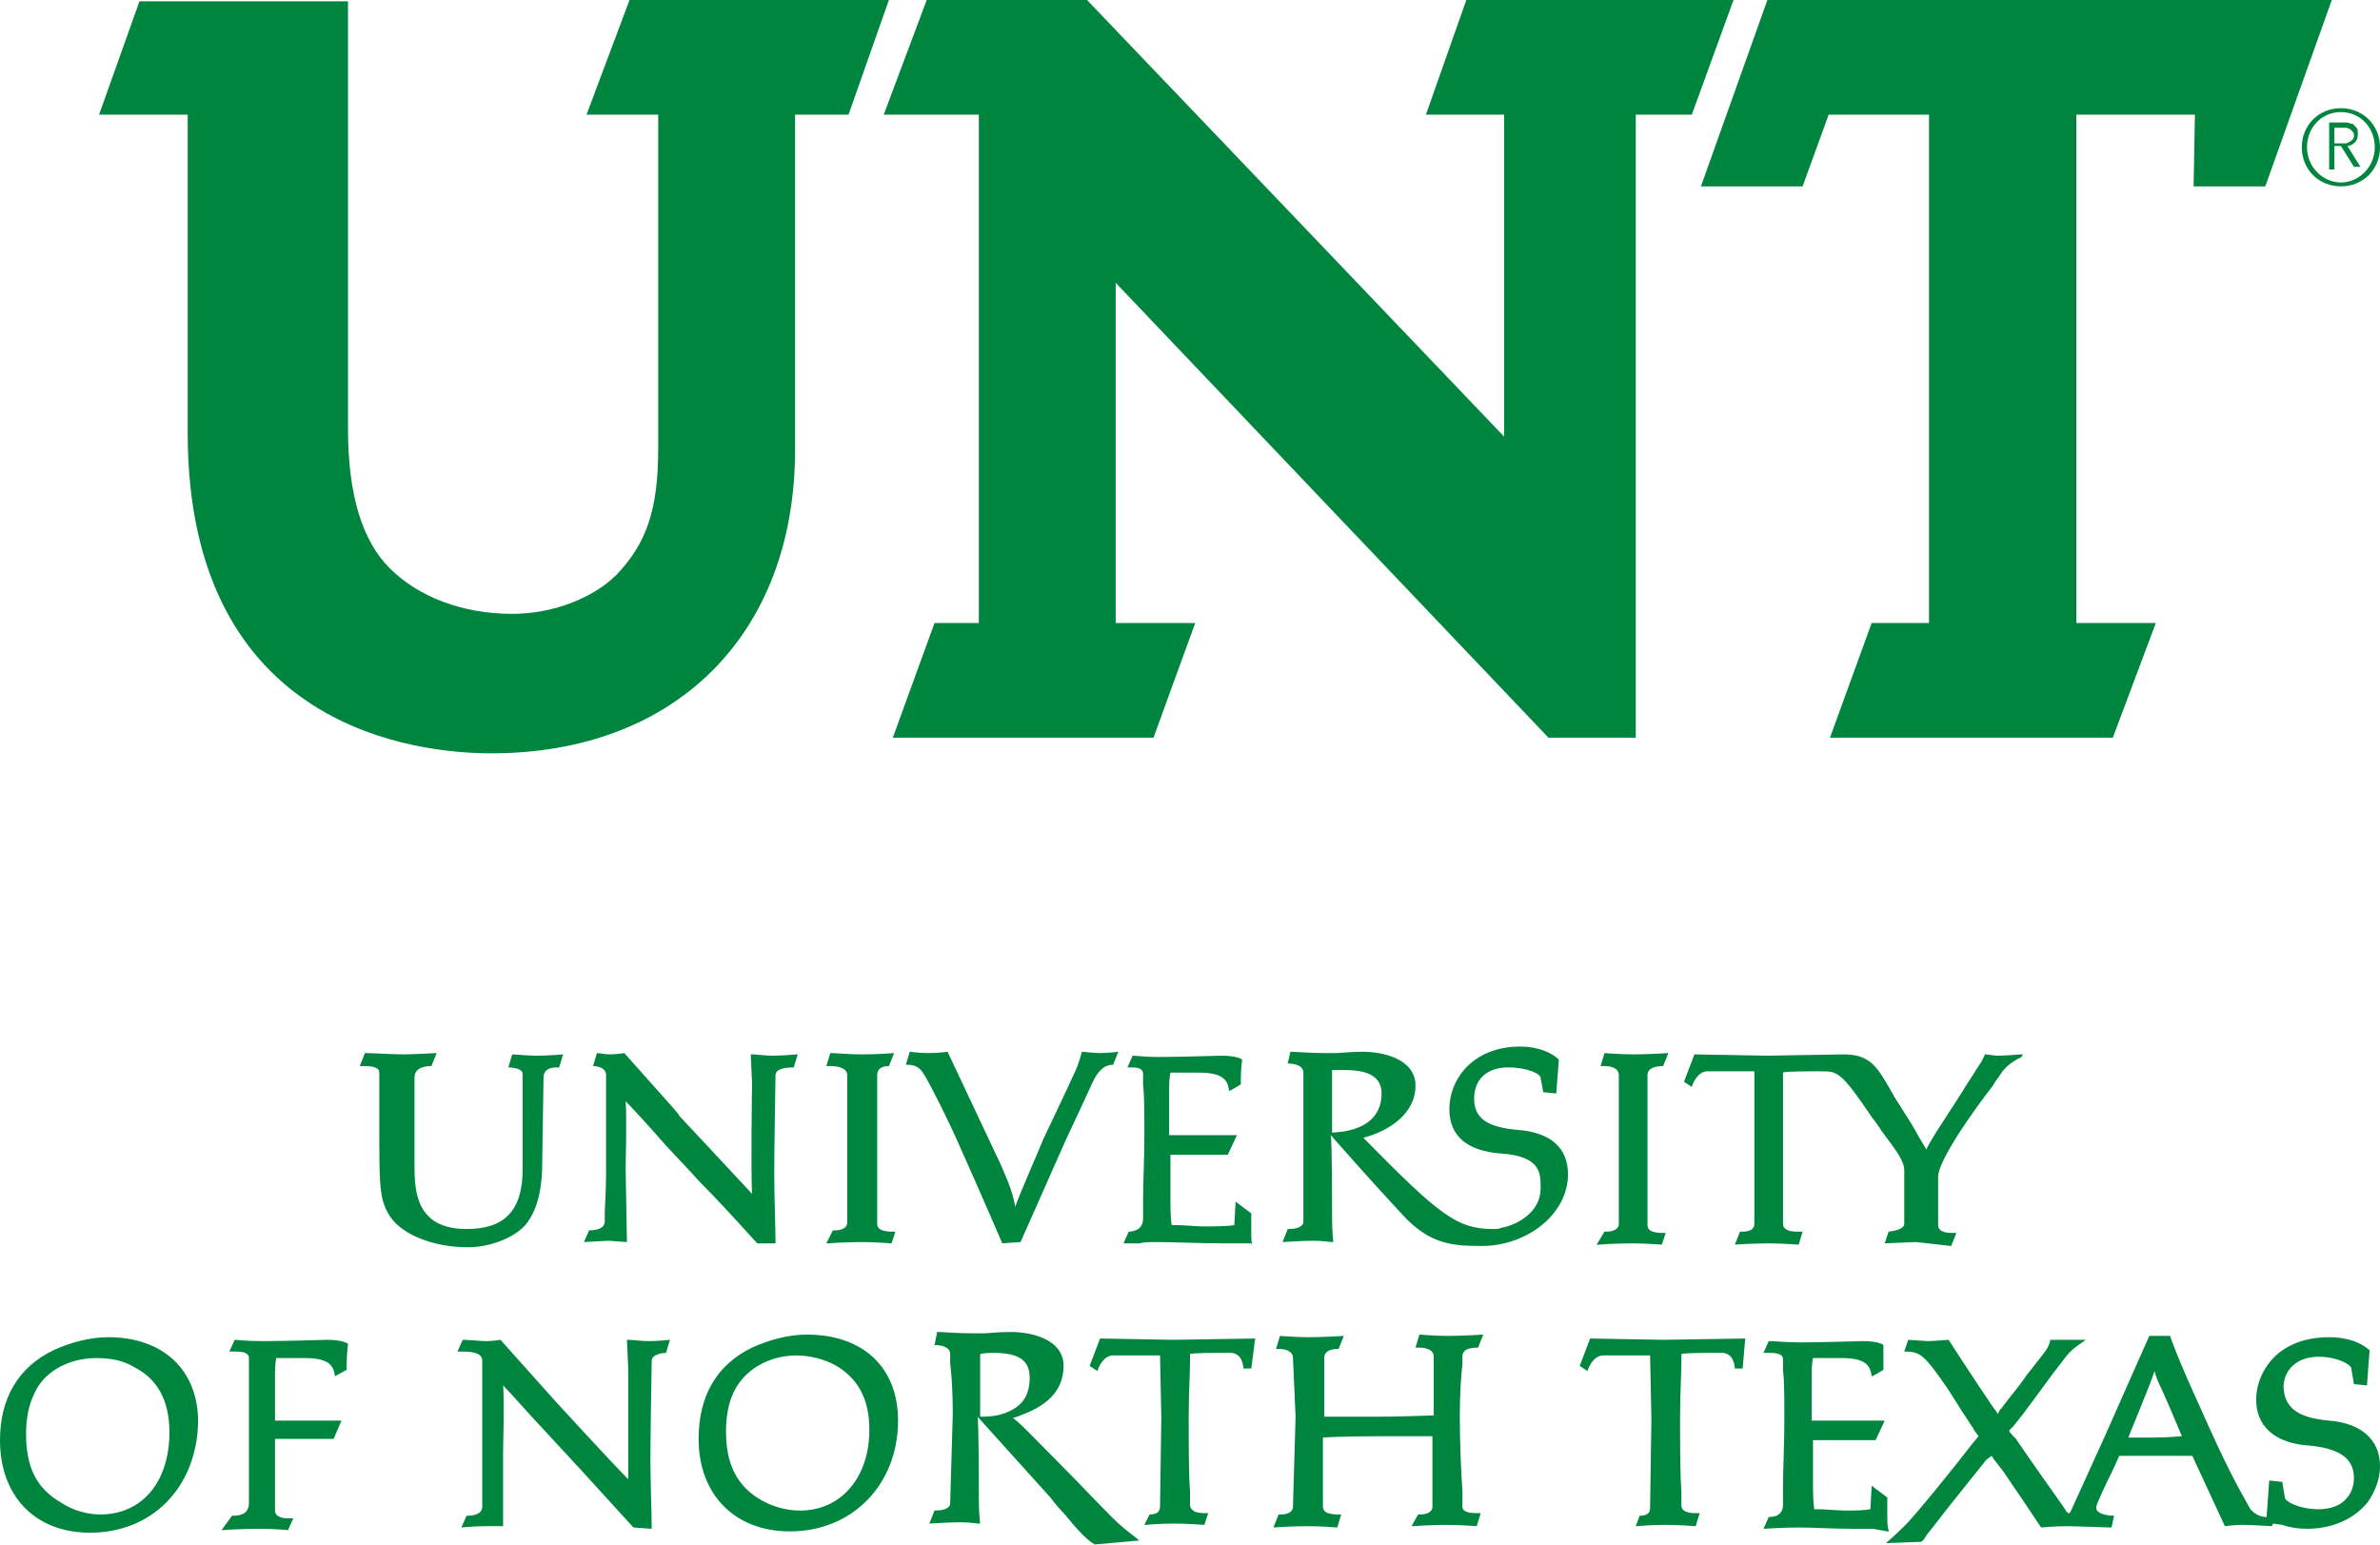
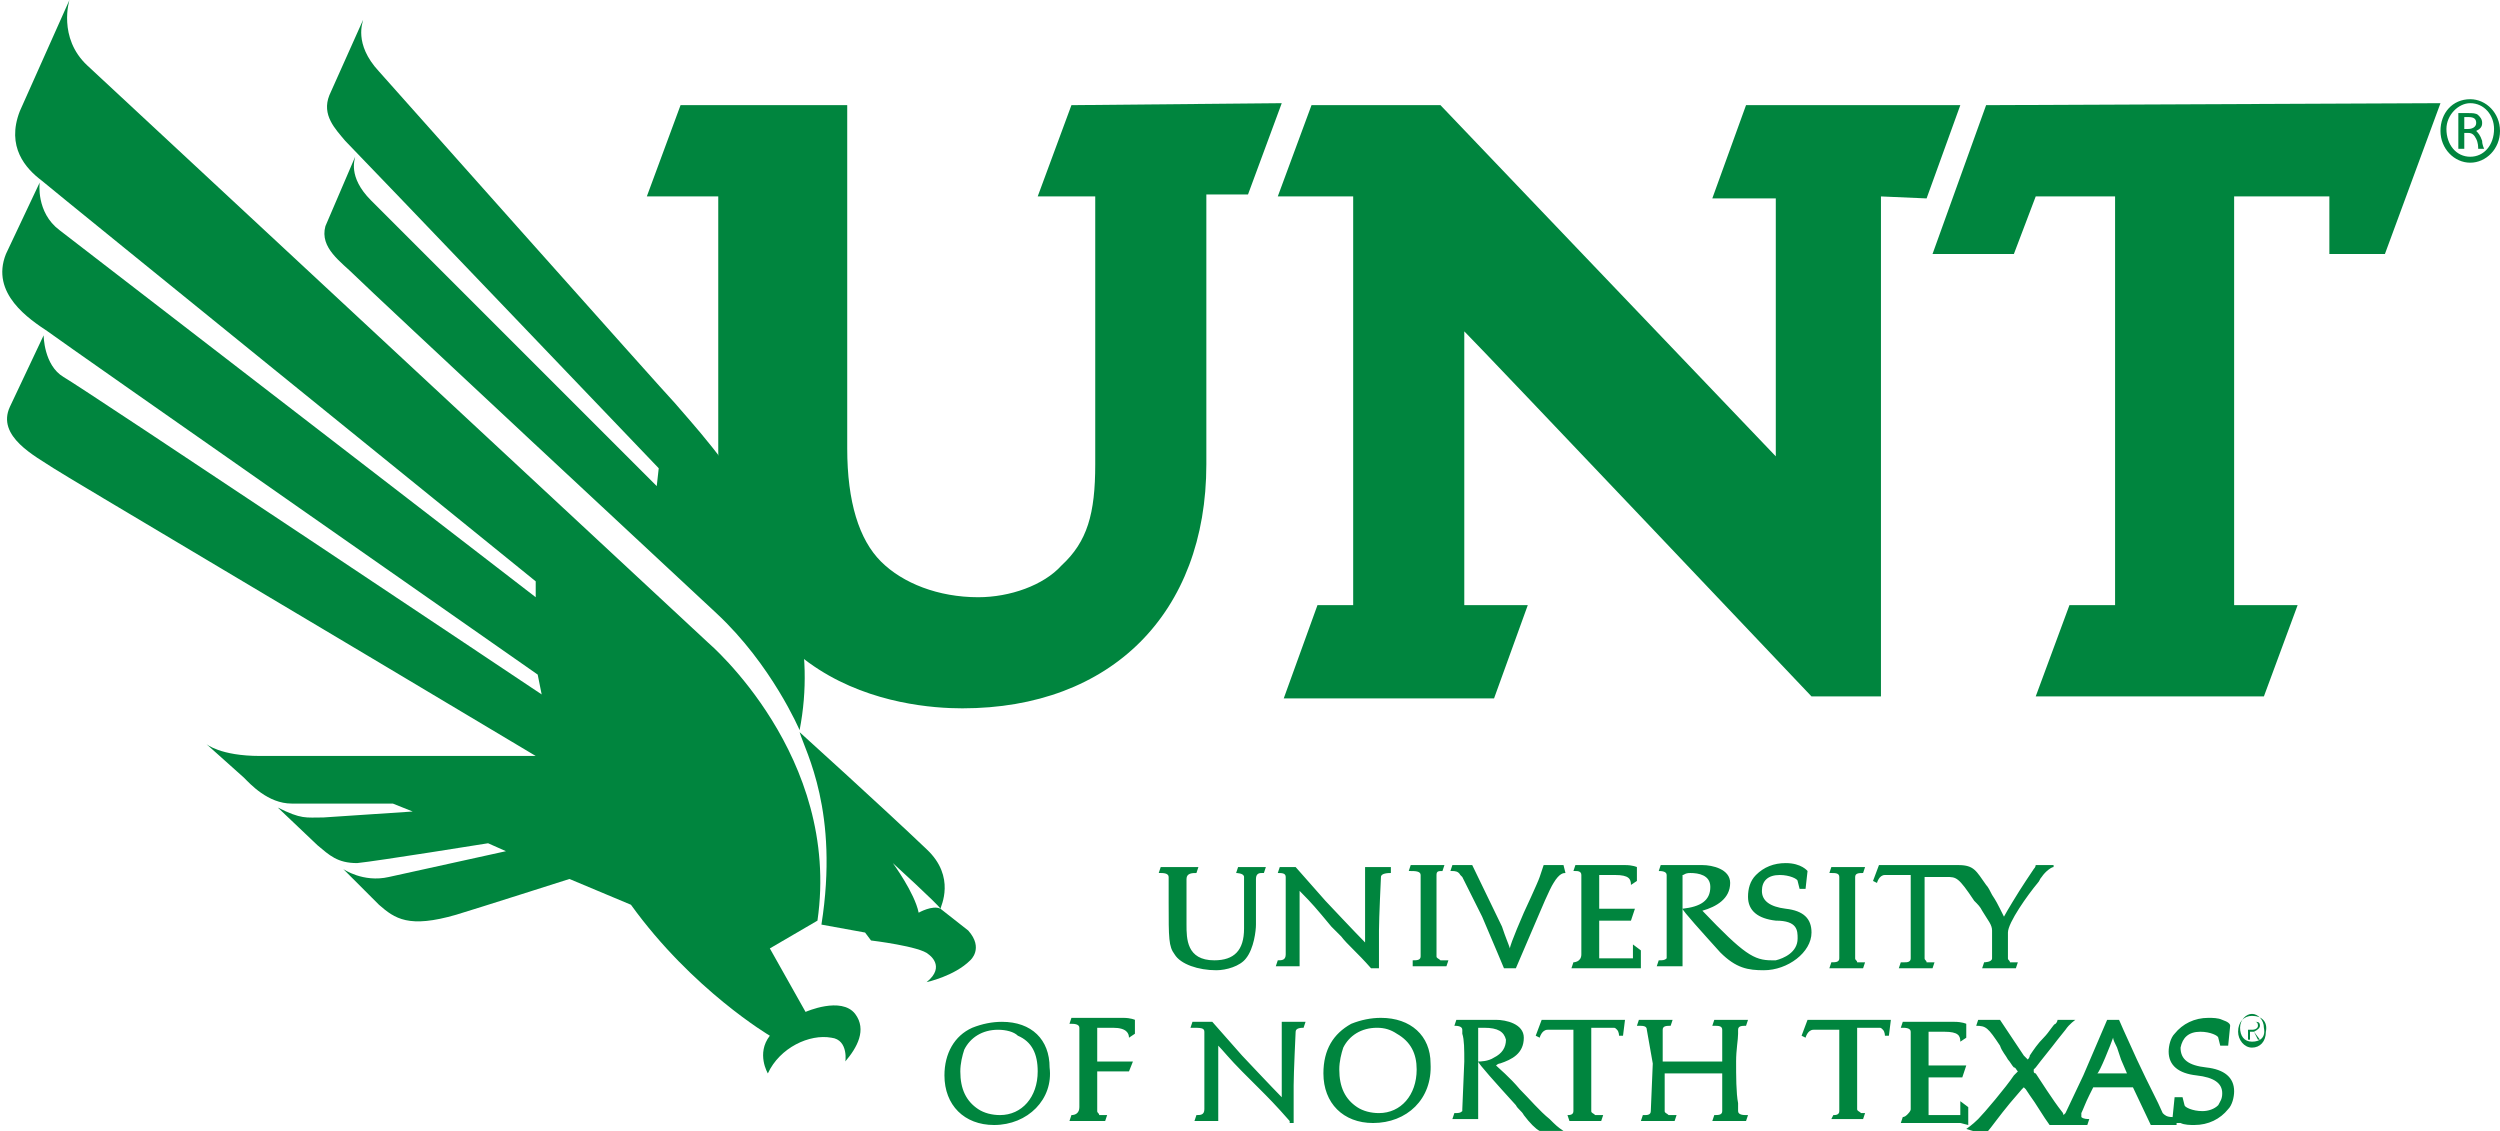
- <svg xmlns="http://www.w3.org/2000/svg" version="1.1" id="Layer_1" x="0" y="0" viewBox="0 0 182.6 118.5" xml:space="preserve">
-   <style>.st0{fill:#00853e}</style>
-   <path class="st0" d="M135.6 0l-5.1 14.3h7.8l2-5.5h7.7v39h-4.4l-3.2 8.8h21.7l3.3-8.8h-6.1v-39h9.1l-.1 5.5h5.5L178.9 0zM48.3 0L45 8.8h5.5v25.6c0 4.7-.9 7.3-3.2 9.7-1.8 1.8-4.9 3-8 3-3.8 0-7.2-1.3-9.4-3.5-2.1-2.1-3.2-5.6-3.2-10.7V.1h-16L7.6 8.8h6.8v24.4c0 22.9 17.8 24.6 23.3 24.6 14.1 0 23.3-9.1 23.3-23.3V8.8h4.1L68.2 0H48.3z" />
-   <path class="st0" d="M125.5 8.8v47.8h-6.7S87.7 23.9 85.6 21.7v26.1h6.1l-3.2 8.8h-20l3.2-8.8h3.4v-39h-7.3L71.1 0h12.3s23.7 24.8 32 33.5V8.8h-6l3.1-8.8H133l-3.2 8.8h-4.3zM35.9 95.7c-2.7 0-5.1-1-6-2.4-.8-1.3-.8-2.2-.8-7.2v-3.8c0-.5-.8-.5-1.2-.5h-.3l.4-1h.1c.4 0 2.1.1 2.8.1.7 0 2.6-.1 2.6-.1l-.4 1c-.5 0-1.3.1-1.3.9v6.6c0 1.9 0 5 4 5 2.9 0 4.3-1.4 4.3-4.6v-7.3c0-.5-1.1-.5-1.1-.5l.3-1c.2 0 1.2.1 1.9.1.9 0 2-.1 2-.1l-.3 1h-.2c-.4 0-1 .1-1 .8l-.1 6.6c0 1-.1 3.3-1.3 4.7-1 1.1-2.9 1.7-4.4 1.7m22.2-.3c-2-2.2-3.2-3.5-4.2-4.5-.5-.5-.9-1-1.3-1.4l-1.5-1.6c-1.4-1.6-2.5-2.8-3.1-3.4.1 1 0 5.1 0 5.1l.1 5.7-1.4-.1-1.9.1.4-.9c.5 0 1.2-.1 1.2-.7v-.6c0-.6.1-1.5.1-3.2v-7.4c0-.6-.7-.7-1-.7l.3-1c.2 0 .6.1 1 .1.5 0 1.1-.1 1.1-.1 4.2 4.7 4.2 4.7 4.2 4.8 0 0 4.5 4.8 5.6 6-.1-1.8 0-8.5 0-8.5l-.1-2.2h.1c.3 0 1 .1 1.6.1.7 0 1.9-.1 1.9-.1l-.3 1c-.3 0-1.4 0-1.4.6 0 0-.1 5.9-.1 7.5 0 1.7.1 4.2.1 5.4h-1.4zm5.8-1h.2c.3 0 .9-.1.9-.6V82.5c0-.6-.8-.7-1.3-.7h-.3l.3-1h.1c.3 0 1.3.1 2.4.1 1.2 0 2.4-.1 2.4-.1l-.4 1c-.4 0-.9.1-.9.7v11.4c0 .2.1.4.4.5s.6.1.8.1h.2l-.3.9c-.2 0-1.1-.1-2.3-.1-1.3 0-2.6.1-2.6.1h-.1l.5-1zm13 1s-1.5-3.5-3.2-7.3c-1-2.3-2.2-4.6-2.7-5.5l-.2-.3c-.3-.5-.8-.6-1.1-.6h-.2l.3-1c.1 0 .7.1 1.4.1.8 0 1.5-.1 1.5-.1l4.1 8.7c.7 1.6.9 2.2 1.1 3.2.1-.5 2.1-5 2.1-5.1 0 0 2-4.2 2.4-5.1.4-.8.6-1.7.6-1.7.2 0 .9.1 1.4.1.6 0 1.4-.1 1.4-.1l-.4 1c-.4 0-1 .1-1.6 1.4-.4.9-2 4.3-2 4.3l-3.5 7.9-1.4.1zm36.8.2c-2.2 0-4-.1-6.1-2.4-2.7-2.9-5.4-6-5.5-6.1.1.6.1 5.1.1 6.3 0 1.2.1 1.9.1 1.9h-.1c-.2 0-.7-.1-1.4-.1-.9 0-2.4.1-2.4.1l.4-1c.6 0 .9-.1 1.1-.3.1-.1.1-.2.1-.3V82.3c0-.6-.8-.7-1.2-.7l.2-.9h.1c.3 0 1.5.1 2.4.1h1c.4 0 .9-.1 2.1-.1 1.4 0 4 .5 4 2.6 0 2.2-2.1 3.5-4 4 5.9 6 7.2 7 10 7 .2 0 .4 0 .6-.1 1.2-.2 3-1.2 3-3 0-1.1.1-2.5-3.1-2.7-2.5-.2-3.9-1.3-3.9-3.4 0-1.1.4-2.2 1.2-3.1 1-1.1 2.5-1.7 4.2-1.7 2.1 0 3 1 3 1l-.2 2.6-1-.1-.2-1.1c0-.3-1-.8-2.5-.8-1.6 0-2.6.9-2.6 2.4s1 2.2 3.4 2.4c2.5.2 3.8 1.4 3.8 3.4 0 3.1-3.2 5.5-6.6 5.5m-11.5-13.5v4.8c2.5-.1 3.8-1.2 3.8-3 0-1.6-1.6-1.8-2.9-1.8h-.9M6.9 117.6c-4.2 0-6.9-2.8-6.9-7.1 0-3.2 1.4-5.6 4.1-6.9 1.3-.6 2.8-1 4.2-1 4.2 0 6.9 2.5 6.9 6.5-.1 5-3.5 8.5-8.3 8.5m.5-13.4c-2.2 0-4.1 1.1-4.8 2.8-.4.8-.6 1.9-.6 3 0 2.6.8 4.2 2.7 5.3.9.6 2 .9 3 .9 3.2 0 5.3-2.5 5.3-6.3 0-2.4-.9-4.1-2.7-5-.8-.5-1.8-.7-2.9-.7m115.7-9.7h.2c.3 0 .9-.1.9-.6V82.5c0-.6-.7-.7-1.1-.7h-.3l.3-1c.2 0 1.1.1 2.2.1 1.2 0 2.7-.1 2.7-.1l-.4 1c-.5 0-1.2.1-1.2.7V94c0 .2.1.4.4.5s.6.1.8.1h.2l-.3.9c-.2 0-1.1-.1-2.3-.1-1.3 0-2.6.1-2.6.1h-.1l.6-1zm23.9.8l-2.4.1.3-.9s1.2-.1 1.2-.6v-4.1c0-.7-.6-1.5-1.5-2.7-.3-.4-.6-.9-1-1.4-2.3-3.4-2.6-3.5-3.8-3.5-1.3 0-2.9 0-3 .1v11.6c0 .2.1.4.4.5.2.1.6.1.8.1h.3l-.3 1c-.2 0-1.1-.1-2.3-.1-1.3 0-2.6.1-2.6.1l.4-1h.2c.4 0 .9-.1.9-.6V82.2H131c-.8 0-1.2 1.1-1.2 1.2l-.6-.4.8-2.1 5.6.1 5.8-.1c2.1 0 2.6.9 3.8 3 .2.4.5.8.8 1.3.5.8.9 1.4 1.2 2l.6 1c.2-.6 2-3.2 3.1-5 .6-.9 1-1.6 1.1-1.7l.3-.6h.1c.1 0 .5.1.9.1.5 0 1.8-.1 1.8-.1h.1l-.1.2c-.2.1-1.1.5-1.6 1.3-.1.2-.4.5-.6.9-1.4 1.8-4.2 5.7-4.2 7V94c0 .2.1.4.4.5.2.1.5.1.7.1h.3l-.4 1-2.7-.3zm-129.2 21c.6 0 1.3-.1 1.3-1v-11.1c0-.5-.7-.5-1.2-.5h-.3l.4-.9c.2 0 .8.1 2.2.1 1.6 0 4.9-.1 4.9-.1 1.2 0 1.6.3 1.6.3s-.1.8-.1 1.5v.5l-.9.5c-.1-.7-.3-1.4-2.3-1.4h-2.2s-.1.4-.1 1.1v3.7h5.1l-.6 1.4h-4.5v5.5c0 .2.1.4.4.5.2.1.5.1.7.1h.3l-.4.9c-.2 0-.9-.1-2.2-.1-1.4 0-2.8.1-2.8.1H17l.8-1.1zm76-20.9c-1.7 0-3.8-.1-5-.1-.5 0-1 0-1.4.1h-1.2l.4-.9c.1 0 1.1 0 1.1-1v-1.4c0-1.3.1-3.3.1-5.1 0-1.5 0-2.9-.1-3.8v-.8c0-.5-.6-.5-.9-.5h-.3l.4-.9c.2 0 1.1.1 1.9.1 1.6 0 4.9-.1 4.9-.1 1.3 0 1.6.3 1.6.3s-.1.8-.1 1.4v.5s-.8.5-.9.5c-.1-.7-.3-1.4-2.3-1.4h-2.2s-.1.4-.1 1.1v3.7h5.2l-.7 1.5h-4.4v2.9c0 1.2 0 2 .1 2.5h.4c.5 0 1.5.1 2 .1.8 0 1.8 0 2.4-.1l.1-1.8 1.2.9v1.7c0 .6.1.8.1.8l-.1-.2h-2.2zm-45.2 21.8c-2-2.2-3.2-3.5-4.1-4.5-.5-.5-.9-1-1.3-1.4L42 110c-1.6-1.7-2.8-3.1-3.4-3.7.1 1 0 5.1 0 5.1v5.7h-1.3c-.9 0-1.9.1-1.9.1l.4-.9c.5 0 1.2-.1 1.2-.7v-11.2c0-.5-.5-.7-1.6-.7h-.3l.4-.9h.1c.3 0 1.3.1 1.7.1.5 0 1.1-.1 1.1-.1l4.2 4.7s4.4 4.8 5.6 6V105l-.1-2.2h.1c.3 0 1 .1 1.6.1.7 0 1.6-.1 1.6-.1l-.3 1c-.2 0-1.1.1-1.1.6 0 0-.1 5.9-.1 7.5 0 1.7.1 4.2.1 5.4l-1.4-.1zm35.4 1.3c-.6-.3-1.4-1.2-2.3-2.3-.4-.4-.8-.9-1.2-1.4-2.7-3-5.4-6-5.5-6.1.1.6.1 5.1.1 6.3 0 1.2.1 1.9.1 1.9h-.1c-.2 0-.7-.1-1.4-.1-.9 0-2.4.1-2.4.1l.4-1c.6 0 .9-.1 1.1-.3.1-.1.1-.2.1-.3l.2-6.8c0-1.8-.1-3.1-.2-3.9v-.7c0-.6-.8-.7-1.2-.7l.2-1h.1c.3 0 1.5.1 2.5.1h1c.4 0 .9-.1 2.1-.1 1.4 0 4 .5 4 2.6 0 2.2-1.7 3.2-3.3 3.8-.2.1-.6.2-.6.2.4.2 1.8 1.7 3.5 3.4 1.4 1.4 2.9 3 4.1 4.2.7.7 1.1 1 2 1.7l.1.1-3.4.3zm-7.8-14.7c-.8 0-1 .1-1 .1v4.8c.4 0 1.4 0 2.2-.4 1.1-.5 1.6-1.3 1.6-2.6s-.8-1.9-2.8-1.9m-15.6 13.7c-4.2 0-7-2.8-7-7.1 0-3.3 1.4-5.7 4.1-7 1.3-.6 2.8-1 4.2-1 4.3 0 7 2.5 7 6.6 0 4.9-3.5 8.5-8.3 8.5m.5-13.5c-2.1 0-4 1.1-4.8 2.8-.4.8-.6 1.9-.6 3 0 2.5.8 4.2 2.7 5.3.9.5 1.9.8 3 .8 3.1 0 5.3-2.5 5.3-6.2 0-2.4-.9-4-2.7-5-.8-.4-1.8-.7-2.9-.7m27.1 12.2c.4 0 .8-.1.8-.6l.1-6.8-.1-4.8h-3.6c-.8 0-1.2 1.1-1.2 1.2l-.6-.4.8-2.1 5.6.1 6.3-.1-.3 2.3h-.6s0-.5-.3-.9c-.2-.2-.4-.3-.7-.3-1.3 0-3 0-3.1.1v.6c0 .9-.1 2.5-.1 4.2 0 2.1 0 4.4.1 5.7v1.1c0 .2.2.4.4.5.3.1.6.1.8.1h.2l-.3.9c-.2 0-1.1-.1-2.3-.1-1.3 0-2.2.1-2.2.1h-.1l.4-.8zm20.6 0h.2c.3 0 .9-.1.9-.6v-5.4h-4.3c-2.8 0-4.1.1-4.1.1v5.3c0 .2.1.4.4.5s.6.1.8.1h.2l-.3 1c-.2 0-1.1-.1-2.3-.1-1.3 0-2.6.1-2.6.1l.4-1h.2c.3 0 .9-.1.9-.6l.2-6.9-.2-4.5c0-.6-.7-.7-1.1-.7h-.2l.3-1c.2 0 1.1.1 2.2.1 1.2 0 2.7-.1 2.7-.1l-.4 1c-.5 0-1.1.1-1.1.7v4.5h4.1c1.7 0 4.3-.1 4.3-.1v-4.5c0-.6-.7-.7-1.1-.7h-.3l.3-1c.2 0 1.1.1 2.2.1 1.2 0 2.7-.1 2.7-.1l-.4 1c-.6 0-1.2.1-1.2.7v.6c-.1.8-.2 2.3-.2 3.9 0 2.1.1 4.4.2 5.8v1.2c0 .5.8.5 1.2.5h.2l-.3 1c-.2 0-1.1-.1-2.3-.1-1.3 0-2.6.1-2.6.1h-.1l.5-.9zm35.9 2.2s.8-.7 1.5-1.4c.8-.8 3.8-4.5 5.1-6.2l.5-.6c-.2-.3-.4-.5-.4-.6-.3-.4-.5-.8-.8-1.2-.3-.5-.7-1.1-1.2-1.9-1.8-2.6-2.1-2.8-3.3-2.8l.3-.9 1.5.1c.4 0 1.6-.1 1.6-.1s2.2 3.4 3.3 5l.5.7c0-.1.1-.3.3-.5.5-.7 1.3-1.6 1.9-2.5.8-1 1.5-1.9 1.6-2.1.2-.4.2-.6.2-.6h2.7c0 .1-.9.5-1.5 1.3l-1 1.3c-.9 1.2-2.1 2.9-3 4l-.3.3c-.1.1 0 .2.1.3.1.1.2.3.3.3.6.9 2.7 3.9 3.7 5.3.2.3.3.5.4.5.1 0 .1 0 .2-.2l2.5-5.5 3.5-7.9h1.6c0 .1.7 2 2.4 5.7 1.9 4.3 2.7 5.7 3.7 7.5.1.2.6.7 1.3.7l.2-2.8 1 .1.2 1.2c0 .3 1.1.9 2.6.9.9 0 1.7-.3 2.1-.8.4-.4.6-1 .6-1.6 0-1.5-1.1-2.3-3.6-2.5s-3.9-1.5-3.9-3.5c0-.9.3-1.9.9-2.7 1-1.4 2.7-2.1 4.7-2.1.7 0 1.3.1 1.9.3.8.3 1.2.7 1.2.7l-.2 2.7-1-.1-.2-1.2c0-.3-1.1-.9-2.5-.9-1.6 0-2.6.9-2.7 2.2 0 1.7 1.1 2.5 3.5 2.7 2.5.2 3.9 1.5 3.9 3.5 0 .9-.3 1.8-.9 2.7-1 1.3-2.7 2.1-4.7 2.1-.7 0-1.3-.1-1.9-.3l-.7-.1-.1.2c-.2 0-1.5-.1-2.2-.1s-1.4.1-1.4.1l-2.5-5.4h-5.6l-.6 1.3c-.5 1-1 2.1-1.1 2.4-.1.2-.1.4 0 .5.2.3.9.4 1.3.4l-.2.9h-.1c-.4 0-2.6-.1-3.3-.1-1 0-2 .1-2 .1-.8-1.2-2-3-2.9-4.3l-.7-.9c-.1-.1-.1-.2-.2-.3l-.4.3-1.6 2c-1.3 1.6-2.9 3.7-3 3.8-.2.4-.4.5-.4.5l-2.7.1zm18.6-8.1h1.9c1.1 0 2.2-.1 2.2-.1l-.8-1.9-.7-1.6c-.3-.6-.5-1.1-.6-1.5-.3 1-2 5-2 5.1-.1 0-.1 0 0 0m-37.5 6c.4 0 .8-.1.8-.6l.1-6.8-.1-4.9H123c-.8 0-1.2 1.1-1.2 1.2l-.6-.4.8-2.1 5.6.1 6.3-.1-.2 2.3h-.6s0-.5-.3-.9c-.2-.2-.4-.3-.7-.3-1.3 0-3 0-3.1.1v.6c0 .9-.1 2.5-.1 4.2 0 2.1 0 4.4.1 5.7v1.1c0 .2.1.4.4.5.2.1.5.1.8.1h.2l-.3 1c-.2 0-1.1-.1-2.3-.1-1.3 0-2.2.1-2.2.1h-.1l.3-.8z" />
-   <path class="st0" d="M143.7 117.3h-1.6c-1.4 0-3.1-.1-4.2-.1-.9 0-2.6.1-2.6.1l.4-.9s.3 0 .6-.1c.4-.2.5-.5.5-.9V114c0-1.3.1-3.2.1-5.1 0-1.5 0-2.9-.1-3.8v-.8c0-.5-.7-.5-1.2-.5h-.3l.4-.9h.1c.3 0 1.4.1 2.2.1 1.6 0 4.9-.1 4.9-.1 1.3 0 1.6.3 1.6.3v1.9s-.8.5-.9.5c-.1-.7-.3-1.4-2.3-1.4h-2.2s-.1.4-.1 1.1v3.7h5.6l-.7 1.5h-4.8v2.8c0 1.2 0 2 .1 2.5h.3c.5 0 1.5.1 2.1.1.8 0 1.3 0 1.9-.1l.1-1.8 1.2.9v1.7c0 .6.1.8.1.8v.1h-.1l-1.1-.2zM179.6 8.6c1.5 0 2.6 1.2 2.6 2.7S181 14 179.6 14s-2.6-1.2-2.6-2.7 1.1-2.7 2.6-2.7m0-.3c-1.7 0-3 1.3-3 3s1.3 3 3 3 3-1.3 3-3-1.3-3-3-3z" />
-   <path class="st0" d="M178.6 9.4h1.4c.2 0 .3.1.5.1l.3.3c.1.1.1.3.1.5 0 .3-.1.5-.2.6-.2.2-.4.3-.6.3l1 1.6h-.5l-1-1.6h-.5V13h-.4V9.4zm.5 1.6h.8c.1 0 .2 0 .3-.1.1 0 .2-.1.3-.2.1-.1.1-.2.1-.3 0-.1 0-.2-.1-.3l-.2-.2c-.1 0-.2-.1-.3-.1h-.9V11z" />
+ <svg xmlns="http://www.w3.org/2000/svg" version="1.1" id="Layer_1" x="0" y="0" viewBox="0 0 126 57" xml:space="preserve">
+   <style>.st1{fill:#00853e}</style>
+   <g id="Layer_2_1_">
+     <path class="st1" d="M47.4 45.8c-.4-.2-1.1.2-1.1.2-.2-1-1.3-2.5-1.3-2.5s2.3 2.1 2.4 2.3c0-.1.8-1.6-.7-3-2.2-2.1-6.4-5.9-6.4-5.9.3 1 2 4 1.1 9.7l2.2.4.3.4s2.5.3 2.9.7c0 0 .9.6-.1 1.4 0 0 1.4-.3 2.2-1.1 0 0 .7-.6-.1-1.5l-1.4-1.1" />
+     <path class="st1" d="M35.7 32.4L4.4 3.3C2.9 1.9 3.5 0 3.5 0L1 5.6c-.7 1.8.3 2.9 1.1 3.5.7.6 24.9 20.2 24.9 20.2v.8L3 11.6c-1.2-.9-1-2.4-1-2.4L.3 12.8c-.8 2 1.2 3.3 2.1 3.9.8.6 24.7 17.3 24.7 17.3l.2 1S4.1 19.5 3.2 19c-1-.6-1-2.1-1-2.1L.5 20.5C-.2 22 1.8 23 2.7 23.6c.6.4 13.6 8.1 24.3 14.5H13.1c-2 0-2.7-.6-2.7-.6l1.9 1.7c.3.3 1.2 1.3 2.4 1.3h5.1l1 .4-4.5.3c-.9 0-1.1.1-2.3-.5l2 1.9c.6.5 1 .9 2 .9 1-.1 6.6-1 6.6-1l.9.4-5.9 1.3c-1.3.3-2.3-.4-2.3-.4l1.8 1.8c.8.7 1.5 1.2 3.9.5 1-.3 5.7-1.8 5.7-1.8l3.1 1.3c3.1 4.3 7 6.6 7 6.6-.7.9-.1 1.9-.1 1.9.6-1.3 2.1-2 3.2-1.8.9.1.7 1.3.7 1.2.6-.7 1.1-1.6.5-2.4-.7-.9-2.5-.1-2.5-.1l-1.8-3.2 2.4-1.4c1.2-8.3-5.5-14-5.5-14" />
+     <path class="st1" d="M34 20.3c-.4-.4-14.9-16.7-14.9-16.7-1.3-1.4-.8-2.5-.8-2.6l-1.7 3.8c-.4 1 .3 1.7.8 2.3.6.6 15.8 16.5 15.8 16.5l-.1.9-14.4-14.4c-1.2-1.2-.8-2.1-.8-2.2l-1.5 3.5c-.3 1.1.8 1.8 1.5 2.5.8.8 16.9 15.8 18.2 17 2.8 2.6 4.2 5.9 4.2 5.9 1.6-8.2-4.7-14.6-6.3-16.5" />
+     <path class="st1" d="M100.1 5.3l-2.7 7.5h4.1l1.1-2.9h4v20.6h-2.3l-1.7 4.6h11.5l1.7-4.6h-3.2V9.9h4.8v2.9h2.8l2.8-7.6-22.9.1M54 5.3l-1.7 4.6h2.9v13.5c0 2.5-.4 3.9-1.7 5.1-.9 1-2.6 1.6-4.2 1.6-2 0-3.8-.7-4.9-1.8-1.1-1.1-1.7-3-1.7-5.7V5.3h-8.4l-1.7 4.6h3.6v12.8c0 12.1 9.4 13 12.3 13 7.5 0 12.3-4.8 12.3-12.3V9.8h2.1l1.7-4.6-10.6.1" />
+     <path class="st1" d="M94.8 9.9v25.2h-3.5S74.9 17.8 73.8 16.7v13.8H77l-1.7 4.7H64.7l1.7-4.7h1.8V9.9h-3.8l1.7-4.6h6.5S85.1 18.4 89.5 23V10h-3.2L88 5.3h10.8L97.1 10l-2.3-.1M124.5 5c-.9 0-1.5.7-1.5 1.6s.7 1.6 1.5 1.6 1.5-.7 1.5-1.6-.7-1.6-1.5-1.6zm0 2.9c-.7 0-1.2-.6-1.2-1.4 0-.7.6-1.3 1.2-1.3.7 0 1.2.6 1.2 1.3 0 .8-.5 1.4-1.2 1.4z" />
+     <path class="st1" d="M124.8 6.6c.2-.1.3-.2.3-.4s-.1-.3-.2-.4-.3-.1-.5-.1h-.5v1.8h.3v-.8h.2c.2 0 .3.1.4.3s.1.4.1.5h.3s-.1-.2-.1-.4c-.1-.3-.2-.4-.3-.5zm-.4-.1h-.2v-.6h.2c.3 0 .4.1.4.3 0 .2-.2.3-.4.3zM61.3 48.9c-.9 0-1.8-.3-2.1-.8-.3-.4-.3-.8-.3-2.6v-1.3c0-.2-.3-.2-.4-.2h-.1l.1-.3h1.9l-.1.3c-.2 0-.5 0-.5.3v2.3c0 .7 0 1.8 1.4 1.8 1 0 1.5-.5 1.5-1.6v-2.6c0-.2-.4-.2-.4-.2l.1-.3h1.4l-.1.3h-.1c-.1 0-.3 0-.3.3v2.3c0 .3-.1 1.2-.5 1.7-.3.4-1 .6-1.5.6m7.8-.1c-.7-.8-1.2-1.2-1.5-1.6l-.5-.5-.5-.6c-.5-.6-.9-1-1.1-1.2v3.8h-1.2l.1-.3c.2 0 .4 0 .4-.3v-3.9c0-.2-.2-.2-.4-.2l.1-.3h.8l1.5 1.7s1.6 1.7 2 2.1v-3.8h1.3v.3c-.1 0-.5 0-.5.2 0 0-.1 2.1-.1 2.7v1.9h-.4m2.1-.4c.2 0 .4 0 .4-.2v-4.1c0-.2-.3-.2-.5-.2H71l.1-.3h1.7l-.1.3c-.2 0-.3 0-.3.2v4.1c0 .1.1.1.2.2h.4l-.1.3h-1.7v-.3m4.6.4s-.5-1.2-1.1-2.6l-1-2-.1-.1c-.1-.2-.3-.2-.4-.2h-.1l.1-.3h1l1.5 3.1c.2.6.3.8.4 1.1 0-.2.7-1.8.7-1.8s.7-1.5.8-1.8l.2-.6h1l.1.4c-.1 0-.3 0-.6.5-.2.3-.7 1.5-.7 1.5l-1.2 2.8h-.6m13.1.1c-.8 0-1.4-.1-2.2-.9-.9-1-1.9-2.1-1.9-2.2v2.9h-1.3l.1-.3c.2 0 .3 0 .4-.1v-4.2c0-.2-.3-.2-.4-.2l.1-.3h2.1c.5 0 1.4.2 1.4.9 0 .8-.7 1.2-1.4 1.4 2.1 2.2 2.6 2.5 3.5 2.5h.2c.4-.1 1.1-.4 1.1-1.1 0-.4 0-.9-1.1-.9-.9-.1-1.4-.5-1.4-1.2 0-.4.1-.8.4-1.1.4-.4.9-.6 1.5-.6.8 0 1.1.4 1.1.4l-.1.9h-.3l-.1-.4c0-.1-.4-.3-.9-.3-.6 0-.9.3-.9.8s.4.8 1.2.9c.9.1 1.3.5 1.3 1.2 0 1-1.2 1.9-2.4 1.9m-4.1-4.8v1.7c.9-.1 1.4-.4 1.4-1.1 0-.6-.6-.7-1-.7-.3 0-.3.1-.4.1m7.5 4.4c.2 0 .4 0 .4-.2v-4.1c0-.2-.2-.2-.4-.2h-.1l.1-.3H94l-.1.3c-.2 0-.4 0-.4.2v4.1c0 .1.1.1.1.2h.4l-.1.3h-1.7l.1-.3m8.5.3h-.9l.1-.3s.4 0 .4-.2v-1.4c0-.3-.2-.5-.5-1-.1-.2-.2-.3-.4-.5-.8-1.2-.9-1.2-1.4-1.2H97v4.1c0 .1.1.1.1.2h.4l-.1.3h-1.7l.1-.3h.2c.1 0 .3 0 .3-.2v-4.2H95c-.3 0-.4.4-.4.4l-.2-.1.3-.8h4c.8 0 .9.3 1.4 1 .1.1.2.3.3.5.2.3.3.5.4.7l.2.4c.1-.2.7-1.2 1.1-1.8l.4-.6c.1-.1.1-.2.1-.2h.9v.1c-.1 0-.4.2-.6.5-.1.1-.1.2-.2.3-.5.6-1.5 2-1.5 2.5v1.3c0 .1.1.1.1.2h.4l-.1.3h-.8m-18.9 0h-2.7l.1-.3s.4 0 .4-.4v-4c0-.2-.2-.2-.3-.2h-.1l.1-.3h2.5c.4 0 .6.1.6.1v.7l-.3.2c0-.3-.1-.5-.8-.5h-.8v1.7h1.8l-.2.6h-1.6v1.9h1.7v-.7l.4.3v.9h-.8m-31.8 7.9c-1.5 0-2.5-1-2.5-2.5 0-1.1.5-2 1.4-2.4.5-.2 1-.3 1.5-.3 1.5 0 2.4.9 2.4 2.3.2 1.6-1.1 2.9-2.8 2.9m.2-4.8c-.8 0-1.4.4-1.7 1-.1.3-.2.7-.2 1.1 0 .9.3 1.5.9 1.9.3.2.7.3 1.1.3 1.1 0 1.9-.9 1.9-2.2 0-.9-.3-1.5-1-1.8-.2-.2-.6-.3-1-.3m3.7 4.3c.2 0 .4-.1.4-.4v-4c0-.2-.3-.2-.4-.2h-.1l.1-.3h2.6c.4 0 .6.1.6.1v.7l-.3.2c0-.2-.1-.5-.8-.5h-.8v1.7h1.8l-.2.5h-1.6v2c0 .1.1.1.1.2h.4l-.1.3h-1.8l.1-.3m11 .3c-.7-.8-1.1-1.2-1.5-1.6l-.5-.5-.4-.4c-.6-.6-1-1.1-1.2-1.3v3.8h-1.2l.1-.3c.2 0 .4 0 .4-.3V52c0-.2-.2-.2-.6-.2H60l.1-.3h1l1.5 1.7s1.6 1.7 2 2.1v-3.8h1.2l-.1.3c-.1 0-.4 0-.4.2 0 0-.1 2.1-.1 2.7v1.9H65v-.1m12.6.5c-.2-.1-.5-.4-.8-.8-.1-.2-.3-.3-.4-.5-1-1.1-1.9-2.1-1.9-2.2v2.9h-1.3l.1-.3c.2 0 .3 0 .4-.1v-.1l.1-2.4c0-.6 0-1.1-.1-1.4v-.2c0-.2-.3-.2-.4-.2l.1-.3h2c.5 0 1.4.2 1.4.9 0 .8-.6 1.1-1.2 1.3-.1 0-.2.1-.2.1.1.1.7.6 1.2 1.2.5.5 1 1.1 1.5 1.5.3.3.4.4.7.6h-1.2m-2.8-5.2h-.3v1.7c.1 0 .5 0 .8-.2.4-.2.6-.5.6-.9-.1-.4-.4-.6-1.1-.6m-5.6 4.8c-1.5 0-2.5-1-2.5-2.5 0-1.2.5-2 1.4-2.5.5-.2 1-.3 1.5-.3 1.5 0 2.5.9 2.5 2.3.1 1.8-1.2 3-2.9 3m.2-4.8c-.8 0-1.4.4-1.7 1-.1.3-.2.7-.2 1.1 0 .9.3 1.5.9 1.9.3.2.7.3 1.1.3 1.1 0 1.9-.9 1.9-2.2 0-.8-.3-1.4-1-1.8-.3-.2-.6-.3-1-.3m9.6 4.4c.1 0 .3 0 .3-.2v-4.1H78c-.3 0-.4.4-.4.4l-.2-.1.3-.8h4.2l-.1.8h-.2s0-.2-.1-.3-.1-.1-.2-.1h-1.1V56c0 .1.1.1.2.2h.4l-.1.3h-1.6l-.1-.3m7.4 0c.2 0 .4 0 .4-.2v-1.9h-2.9V56c0 .1.1.1.2.2h.4l-.1.3h-1.7l.1-.3h.1c.1 0 .3 0 .3-.2l.1-2.4-.3-1.7c0-.2-.2-.2-.4-.2h-.1l.1-.3h1.7l-.1.3c-.2 0-.4 0-.4.2v1.6h3v-1.6c0-.2-.2-.2-.4-.2h-.1l.1-.3h1.7l-.1.3c-.2 0-.4 0-.4.2v.2c0 .3-.1.8-.1 1.4 0 .7 0 1.6.1 2.1v.4c0 .2.3.2.4.2h.1l-.1.3h-1.7l.1-.3m12.7.7s.3-.2.6-.5 1.4-1.6 1.8-2.2l.2-.2c-.1-.1-.1-.2-.2-.2-.1-.1-.2-.3-.3-.4-.1-.2-.3-.4-.4-.7-.6-.9-.7-1-1.2-1l.1-.3h1.1l1.2 1.8.2.2s.1-.1.1-.2c.2-.3.4-.6.7-.9.3-.3.5-.7.6-.7.1-.1.1-.2.1-.2h.9s-.3.2-.5.5l-.4.5c-.3.4-.8 1-1.1 1.4l-.1.1v.1c0 .1.1.1.1.1.2.3.9 1.4 1.3 1.9.1.1.1.2.1.2l.1-.1.9-1.9 1.2-2.8h.6s.3.7.9 2c.7 1.5 1 2 1.3 2.7.1.1.2.2.5.2l.1-1h.4l.1.4c0 .1.4.3.9.3.3 0 .6-.1.8-.3.1-.2.2-.3.2-.6 0-.5-.4-.8-1.3-.9-.9-.1-1.4-.5-1.4-1.2 0-.3.1-.7.3-.9.4-.5 1-.8 1.7-.8.2 0 .5 0 .7.1.3.1.4.2.4.3l-.1 1h-.4l-.1-.4c0-.1-.4-.3-.9-.3-.6 0-.9.3-1 .8 0 .6.4.9 1.3 1s1.4.5 1.4 1.2c0 .3-.1.7-.3.9-.4.5-1 .8-1.7.8-.2 0-.5 0-.7-.1h-.2v.1h-1.3l-.9-1.9h-2l-.2.4c-.2.4-.3.7-.4.9v.2c.1.1.3.1.4.1l-.1.3h-1.9c-.3-.4-.7-1.1-1-1.5l-.2-.3-.1-.1-.1.1-.6.7c-.5.6-1 1.3-1.1 1.4l-.1.2-1-.3m6.6-2.8h1.5l-.3-.7-.2-.6c-.1-.2-.2-.4-.2-.5-.1.3-.7 1.8-.8 1.8m-13.3 2.1c.1 0 .3 0 .3-.2v-4.1h-1.3c-.3 0-.4.4-.4.4l-.2-.1.3-.8h4.2l-.1.8H95s0-.2-.1-.3-.1-.1-.2-.1h-1.1v4.1c0 .1.1.1.2.2h.3-.1l-.1.3h-1.6l.1-.2" />
+     <path class="st1" d="M98.8 56.6h-3l.1-.3s.1 0 .2-.1.2-.2.2-.3V52c0-.2-.3-.2-.4-.2h-.1l.1-.3h2.6c.4 0 .6.1.6.1v.7l-.3.2c0-.3-.1-.5-.8-.5h-.8v1.7h1.9l-.2.6h-1.7v1.9h1.6v-.7l.4.3v.9l-.4-.1m15.1-4.9c0-.2-.1-.2-.3-.2h-.3v.9h.1V52h.2l.2.4h.1l-.3-.4c.2-.1.3-.2.3-.3zm-.5-.2h.2c.1 0 .2 0 .2.2 0 .1-.1.2-.3.2h-.2v-.4h.1z" />
+     <path class="st1" d="M113.5 51.2c-.4 0-.7.3-.7.8 0 .4.3.8.7.8s.7-.3.7-.8c.1-.5-.2-.8-.7-.8zm0 1.3c-.4 0-.6-.3-.6-.7s.3-.7.6-.7.6.3.6.7c.1.5-.2.7-.6.7z" />
+   </g>
</svg>
